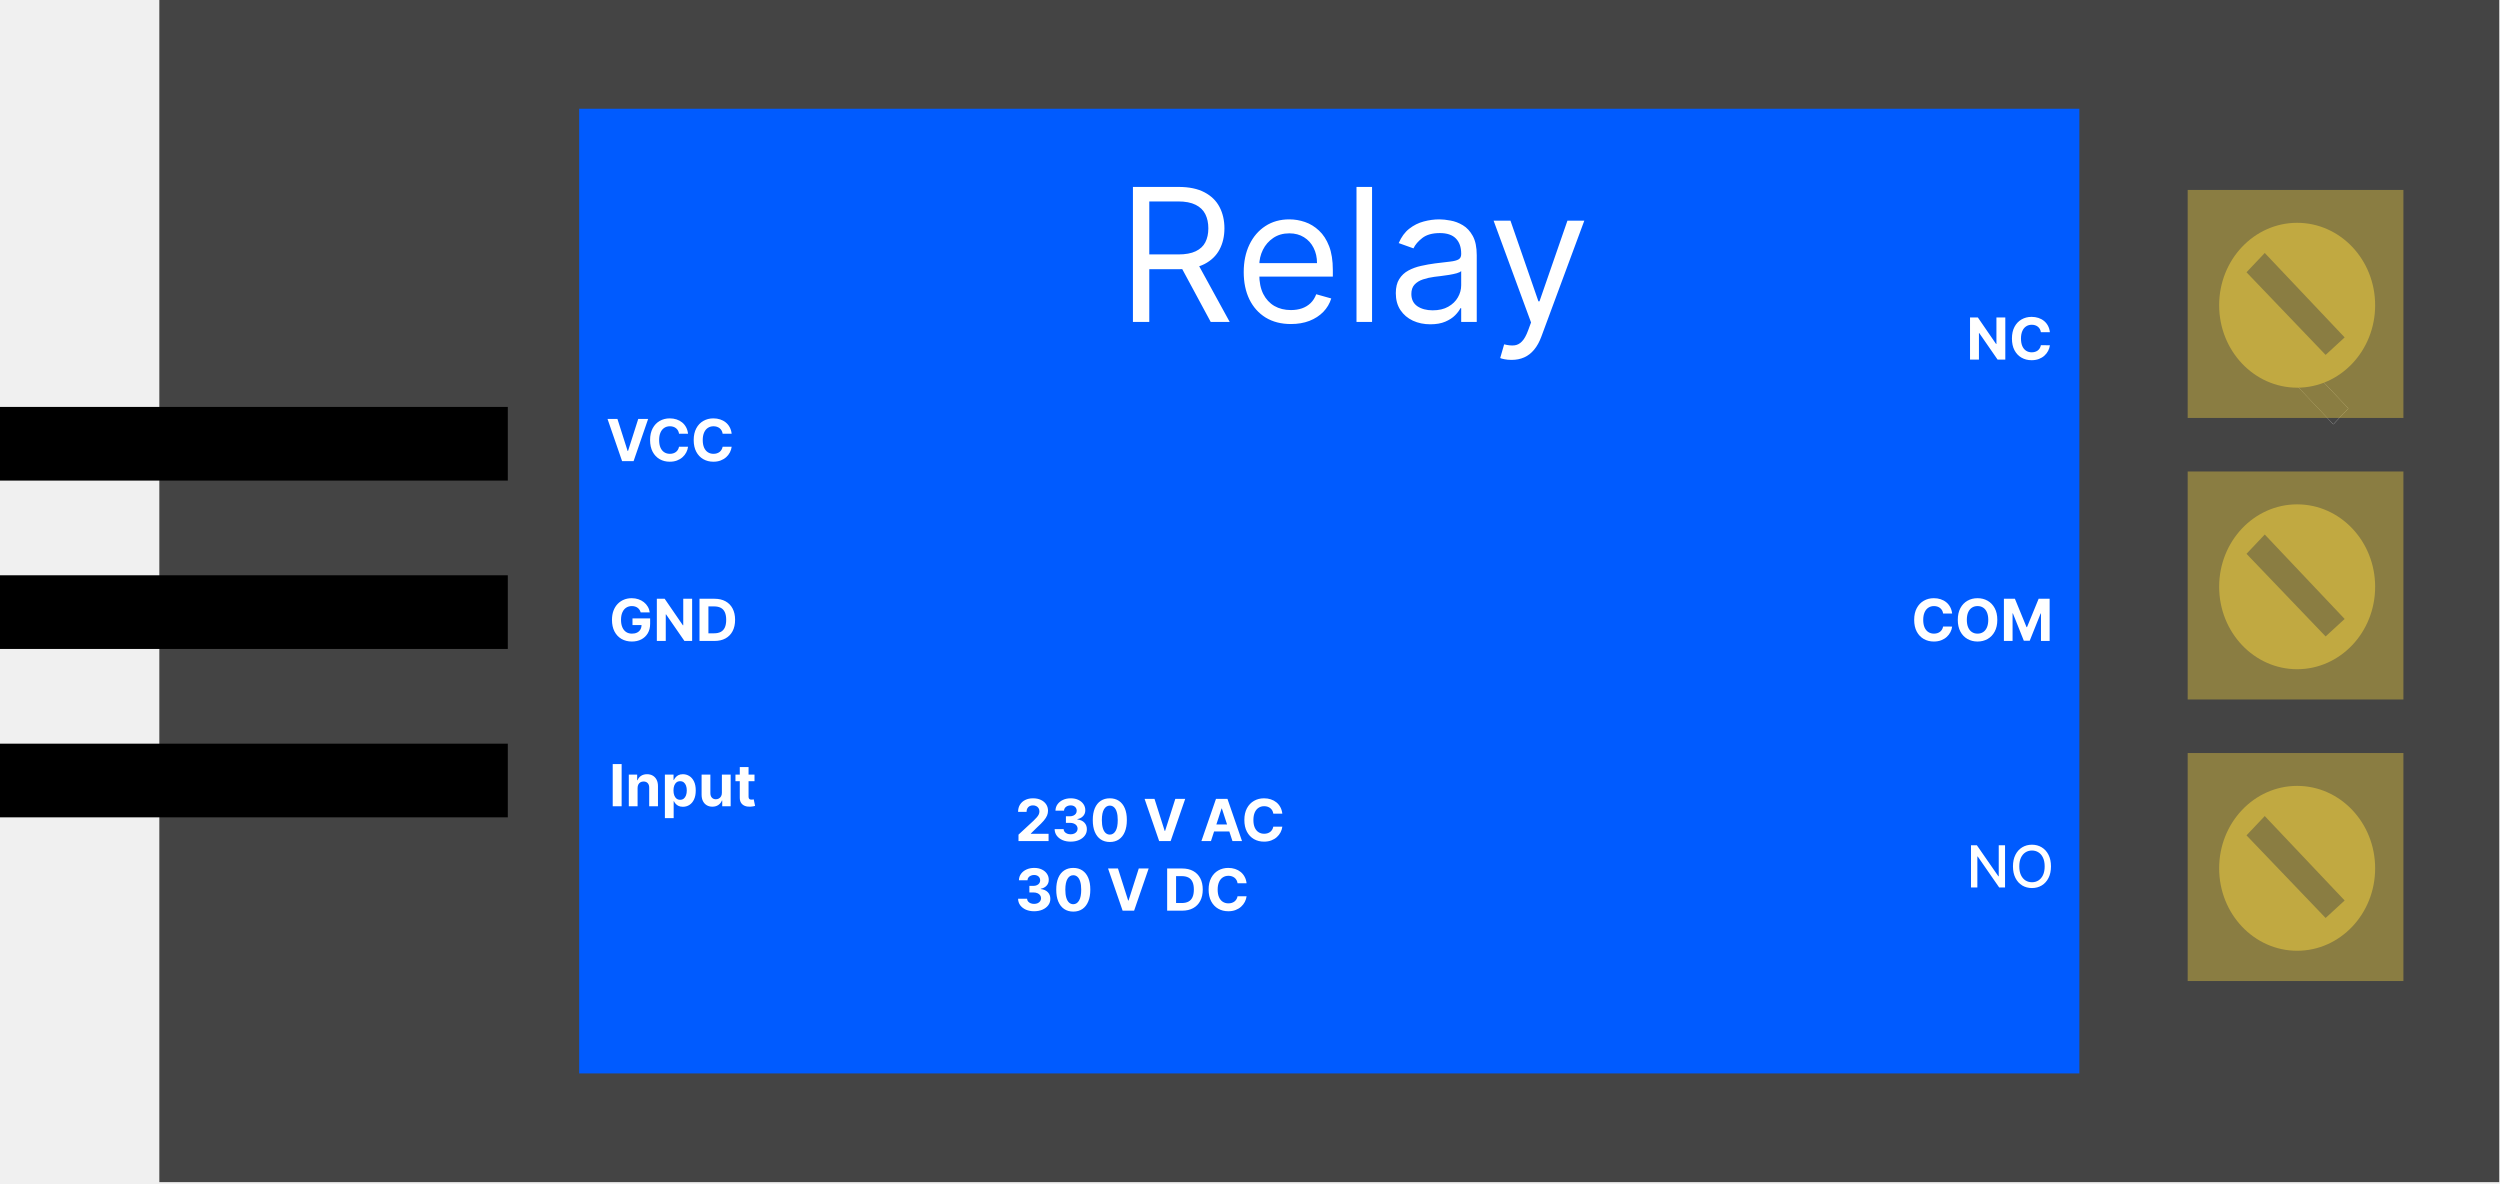
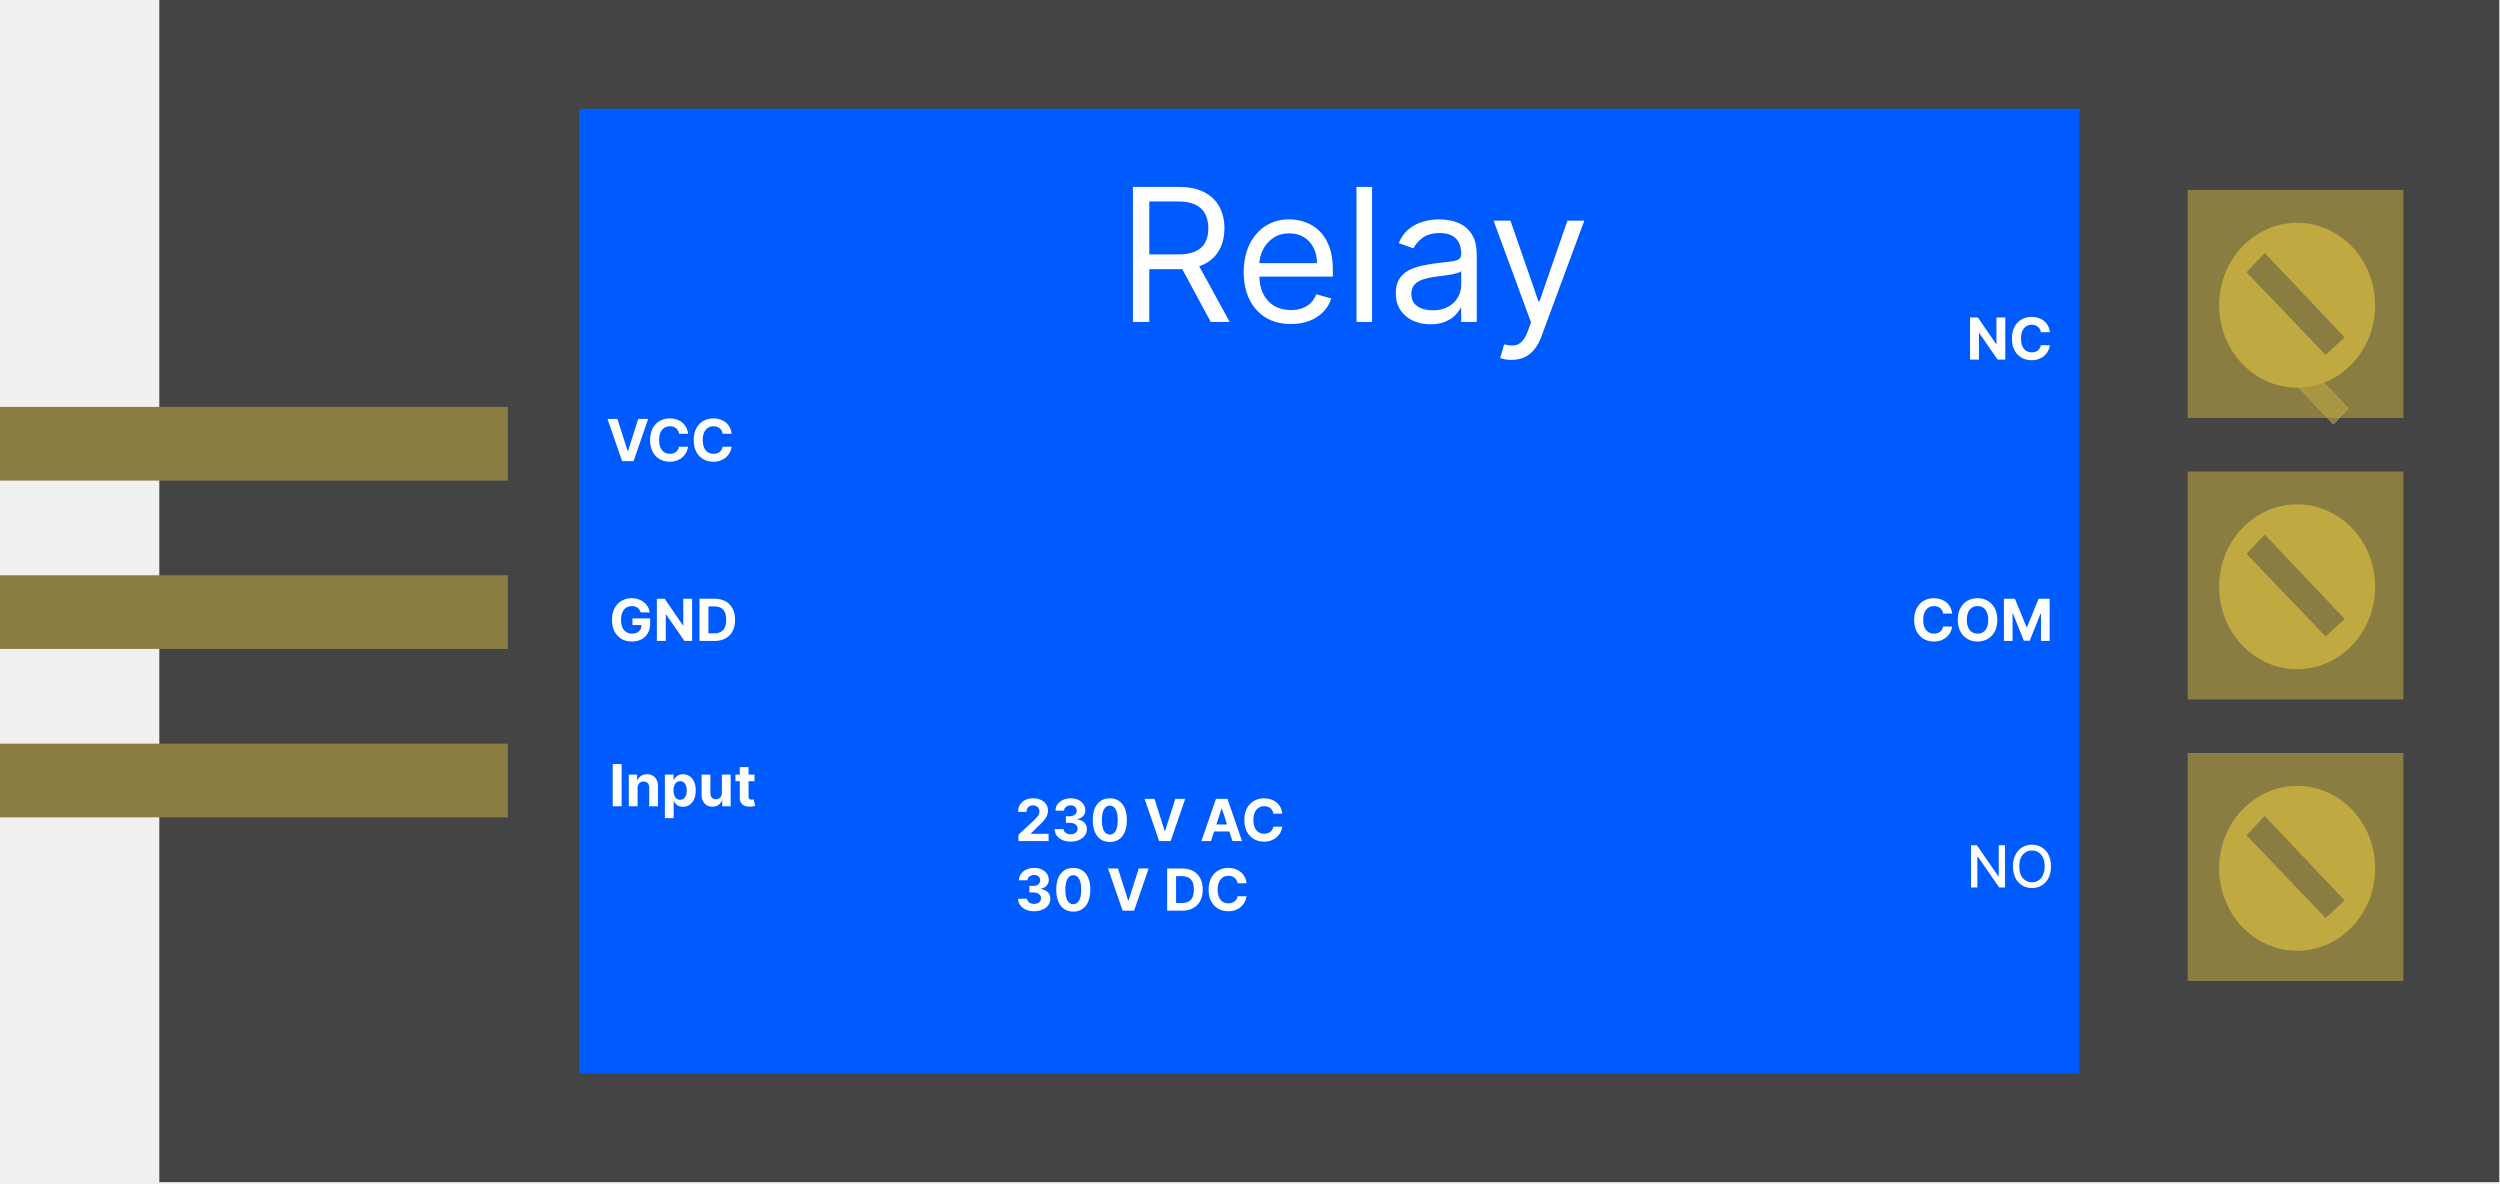
<svg xmlns="http://www.w3.org/2000/svg" width="862" height="408" viewBox="0 0 862 408" fill="none">
  <g clip-path="url(#clip0_440_3)">
    <path d="M54.935 0V407.606H861.74V0H54.935ZM804.536 146.3L776.991 117.188L782.182 111.712L809.726 140.823L804.536 146.3Z" fill="#444444" />
-     <path d="M782.168 111.707L776.984 117.186L804.528 146.297L809.712 140.818L782.168 111.707Z" fill="#444444" />
-     <path id="relayPin1" class="hoverable" d="M175.091 140.307H0V165.707H175.091V140.307Z" fill="black" />
-     <path id="relayPin2" class="hoverable" d="M175.091 198.358H0V223.758H175.091V198.358Z" fill="black" />
-     <path id="relayPin3" class="hoverable" d="M175.091 256.418H0V281.819H175.091V256.418Z" fill="black" />
+     <path d="M782.168 111.707L776.984 117.186L804.528 146.297L809.712 140.818L782.168 111.707Z" fill="#8A7D42" />
+     <path id="relayPin1" class="hoverable" d="M175.091 140.307H0V165.707H175.091V140.307Z" fill="#8A7D42" />
+     <path id="relayPin2" class="hoverable" d="M175.091 198.358H0V223.758H175.091V198.358Z" fill="#8A7D42" />
+     <path id="relayPin3" class="hoverable" d="M175.091 256.418H0V281.819H175.091V256.418Z" fill="#8A7D42" />
    <path d="M716.969 37.494H199.697V370.113H716.969V37.494Z" fill="#005BFF" />
    <path d="M212.892 144.455L216.408 155.506H216.543L220.065 144.455H223.474L218.46 159H214.497L209.476 144.455H212.892ZM237.239 149.547H234.128C234.071 149.144 233.955 148.787 233.78 148.474C233.605 148.157 233.38 147.887 233.105 147.665C232.83 147.442 232.513 147.272 232.153 147.153C231.798 147.035 231.412 146.976 230.996 146.976C230.243 146.976 229.587 147.163 229.028 147.537C228.47 147.906 228.036 148.446 227.729 149.156C227.421 149.862 227.267 150.719 227.267 151.727C227.267 152.764 227.421 153.635 227.729 154.341C228.041 155.046 228.477 155.579 229.036 155.939C229.594 156.299 230.241 156.479 230.974 156.479C231.386 156.479 231.768 156.424 232.118 156.315C232.473 156.206 232.788 156.048 233.062 155.839C233.337 155.626 233.564 155.368 233.744 155.065C233.929 154.762 234.057 154.417 234.128 154.028L237.239 154.043C237.158 154.71 236.957 155.354 236.635 155.974C236.318 156.59 235.889 157.142 235.349 157.629C234.814 158.112 234.175 158.496 233.432 158.78C232.693 159.059 231.857 159.199 230.925 159.199C229.627 159.199 228.467 158.905 227.445 158.318C226.427 157.731 225.622 156.881 225.03 155.768C224.443 154.656 224.149 153.309 224.149 151.727C224.149 150.141 224.447 148.792 225.044 147.679C225.641 146.566 226.45 145.719 227.473 145.136C228.496 144.549 229.646 144.256 230.925 144.256C231.768 144.256 232.549 144.374 233.268 144.611C233.993 144.848 234.634 145.193 235.193 145.648C235.752 146.098 236.206 146.649 236.557 147.303C236.912 147.956 237.139 148.704 237.239 149.547ZM252.278 149.547H249.167C249.11 149.144 248.994 148.787 248.819 148.474C248.644 148.157 248.419 147.887 248.144 147.665C247.87 147.442 247.552 147.272 247.192 147.153C246.837 147.035 246.451 146.976 246.035 146.976C245.282 146.976 244.626 147.163 244.067 147.537C243.509 147.906 243.076 148.446 242.768 149.156C242.46 149.862 242.306 150.719 242.306 151.727C242.306 152.764 242.46 153.635 242.768 154.341C243.08 155.046 243.516 155.579 244.075 155.939C244.633 156.299 245.28 156.479 246.013 156.479C246.425 156.479 246.807 156.424 247.157 156.315C247.512 156.206 247.827 156.048 248.102 155.839C248.376 155.626 248.603 155.368 248.783 155.065C248.968 154.762 249.096 154.417 249.167 154.028L252.278 154.043C252.197 154.71 251.996 155.354 251.674 155.974C251.357 156.59 250.928 157.142 250.388 157.629C249.853 158.112 249.214 158.496 248.471 158.78C247.732 159.059 246.897 159.199 245.964 159.199C244.666 159.199 243.506 158.905 242.484 158.318C241.466 157.731 240.661 156.881 240.069 155.768C239.482 154.656 239.188 153.309 239.188 151.727C239.188 150.141 239.487 148.792 240.083 147.679C240.68 146.566 241.489 145.719 242.512 145.136C243.535 144.549 244.685 144.256 245.964 144.256C246.807 144.256 247.588 144.374 248.308 144.611C249.032 144.848 249.674 145.193 250.232 145.648C250.791 146.098 251.246 146.649 251.596 147.303C251.951 147.956 252.178 148.704 252.278 149.547Z" fill="white" />
    <path d="M214.339 263.455V278H211.264V263.455H214.339ZM219.838 271.693V278H216.813V267.091H219.696V269.016H219.824C220.066 268.381 220.471 267.879 221.039 267.51C221.607 267.136 222.296 266.949 223.105 266.949C223.863 266.949 224.524 267.115 225.087 267.446C225.65 267.777 226.088 268.251 226.401 268.866C226.713 269.477 226.87 270.206 226.87 271.054V278H223.844V271.594C223.849 270.926 223.678 270.405 223.333 270.031C222.987 269.652 222.511 269.463 221.905 269.463C221.498 269.463 221.138 269.551 220.826 269.726C220.518 269.901 220.276 270.157 220.101 270.493C219.931 270.824 219.843 271.224 219.838 271.693ZM229.254 282.091V267.091H232.237V268.923H232.372C232.505 268.63 232.696 268.331 232.947 268.028C233.203 267.721 233.535 267.465 233.942 267.261C234.354 267.053 234.865 266.949 235.476 266.949C236.271 266.949 237.005 267.157 237.678 267.574C238.35 267.986 238.887 268.608 239.29 269.442C239.692 270.27 239.893 271.31 239.893 272.56C239.893 273.777 239.697 274.804 239.304 275.642C238.916 276.475 238.385 277.107 237.713 277.538C237.045 277.964 236.297 278.178 235.469 278.178C234.882 278.178 234.382 278.08 233.97 277.886C233.563 277.692 233.229 277.448 232.969 277.155C232.708 276.857 232.509 276.556 232.372 276.253H232.28V282.091H229.254ZM232.216 272.545C232.216 273.194 232.306 273.76 232.486 274.243C232.666 274.726 232.926 275.102 233.267 275.372C233.608 275.637 234.022 275.77 234.51 275.77C235.002 275.77 235.419 275.635 235.76 275.365C236.101 275.09 236.359 274.712 236.534 274.229C236.714 273.741 236.804 273.18 236.804 272.545C236.804 271.916 236.716 271.362 236.541 270.884C236.366 270.405 236.108 270.031 235.767 269.761C235.426 269.491 235.007 269.357 234.51 269.357C234.018 269.357 233.601 269.487 233.26 269.747C232.924 270.008 232.666 270.377 232.486 270.855C232.306 271.333 232.216 271.897 232.216 272.545ZM248.906 273.355V267.091H251.932V278H249.027V276.018H248.913C248.667 276.658 248.258 277.171 247.685 277.56C247.116 277.948 246.423 278.142 245.604 278.142C244.875 278.142 244.233 277.976 243.679 277.645C243.125 277.313 242.692 276.842 242.379 276.232C242.071 275.621 241.915 274.889 241.911 274.037V267.091H244.936V273.497C244.941 274.141 245.114 274.65 245.455 275.024C245.795 275.398 246.252 275.585 246.825 275.585C247.19 275.585 247.531 275.502 247.848 275.337C248.165 275.166 248.421 274.915 248.615 274.584C248.814 274.252 248.911 273.843 248.906 273.355ZM260.154 267.091V269.364H253.585V267.091H260.154ZM255.076 264.477H258.102V274.648C258.102 274.927 258.145 275.145 258.23 275.301C258.315 275.453 258.433 275.559 258.585 275.621C258.741 275.682 258.921 275.713 259.125 275.713C259.267 275.713 259.409 275.701 259.551 275.678C259.693 275.649 259.802 275.628 259.877 275.614L260.353 277.865C260.202 277.912 259.989 277.967 259.714 278.028C259.44 278.095 259.106 278.135 258.713 278.149C257.984 278.178 257.344 278.08 256.795 277.858C256.251 277.635 255.827 277.29 255.524 276.821C255.221 276.352 255.072 275.76 255.076 275.045V264.477Z" fill="white" />
    <path d="M220.909 211.156C220.81 210.811 220.67 210.505 220.49 210.24C220.31 209.97 220.09 209.743 219.83 209.558C219.574 209.369 219.28 209.224 218.949 209.125C218.622 209.026 218.26 208.976 217.862 208.976C217.119 208.976 216.465 209.161 215.902 209.53C215.343 209.899 214.908 210.437 214.595 211.142C214.283 211.843 214.126 212.7 214.126 213.713C214.126 214.726 214.28 215.588 214.588 216.298C214.896 217.009 215.331 217.551 215.895 217.925C216.458 218.294 217.124 218.479 217.891 218.479C218.587 218.479 219.181 218.356 219.673 218.109C220.17 217.858 220.549 217.506 220.81 217.051C221.075 216.597 221.207 216.059 221.207 215.439L221.832 215.531H218.082V213.216H224.169V215.048C224.169 216.327 223.899 217.425 223.359 218.344C222.82 219.258 222.076 219.963 221.129 220.46C220.182 220.953 219.098 221.199 217.876 221.199C216.513 221.199 215.315 220.898 214.283 220.297C213.25 219.691 212.446 218.831 211.868 217.719C211.295 216.601 211.009 215.276 211.009 213.741C211.009 212.562 211.179 211.511 211.52 210.588C211.866 209.66 212.348 208.874 212.969 208.23C213.589 207.586 214.311 207.096 215.135 206.76C215.959 206.424 216.851 206.256 217.812 206.256C218.636 206.256 219.403 206.376 220.114 206.618C220.824 206.855 221.454 207.191 222.003 207.626C222.557 208.062 223.009 208.58 223.359 209.182C223.71 209.778 223.935 210.437 224.034 211.156H220.909ZM238.645 206.455V221H235.989L229.661 211.845H229.554V221H226.479V206.455H229.178L235.456 215.602H235.584V206.455H238.645ZM246.342 221H241.186V206.455H246.385C247.848 206.455 249.107 206.746 250.163 207.328C251.219 207.906 252.031 208.737 252.599 209.821C253.172 210.905 253.459 212.203 253.459 213.713C253.459 215.228 253.172 216.53 252.599 217.619C252.031 218.708 251.214 219.544 250.149 220.126C249.089 220.709 247.82 221 246.342 221ZM244.261 218.365H246.214C247.124 218.365 247.888 218.204 248.509 217.882C249.134 217.555 249.602 217.051 249.915 216.369C250.232 215.683 250.391 214.797 250.391 213.713C250.391 212.638 250.232 211.76 249.915 211.078C249.602 210.396 249.136 209.894 248.516 209.572C247.895 209.25 247.131 209.089 246.222 209.089H244.261V218.365Z" fill="white" />
    <path d="M780.481 87.234L775.297 92.713L802.841 121.824L808.025 116.345L780.481 87.234Z" fill="#444444" />
    <path d="M792.057 76.825C777.206 76.825 765.163 89.552 765.163 105.249C765.163 120.945 777.206 133.672 792.057 133.672C806.908 133.672 818.95 120.945 818.95 105.249C818.95 89.543 806.917 76.825 792.057 76.825ZM801.872 122.366L774.593 93.879L780.888 87.226L808.433 116.337L801.872 122.366Z" fill="#C1A941" />
    <path opacity="0.56" id="relayConnector1" class="hoverable" d="M828.697 65.492H754.312V144.109H828.697V65.492Z" fill="#C1A941" />
    <path d="M780.48 184.308L775.296 189.787L802.84 218.898L808.024 213.419L780.48 184.308Z" fill="#444444" />
    <path d="M792.057 173.9C777.206 173.9 765.163 186.627 765.163 202.323C765.163 218.019 777.206 230.747 792.057 230.747C806.908 230.747 818.95 218.019 818.95 202.323C818.95 186.627 806.917 173.9 792.057 173.9ZM801.872 219.441L774.593 190.954L780.888 184.3L808.433 213.412L801.872 219.441Z" fill="#C1A941" />
    <path opacity="0.56" id="relayConnector2" class="hoverable" d="M828.697 162.566H754.312V241.184H828.697V162.566Z" fill="#C1A941" />
    <path d="M780.485 281.389L775.301 286.868L802.844 315.978L808.029 310.499L780.485 281.389Z" fill="#444444" />
    <path d="M792.057 270.974C777.206 270.974 765.163 283.701 765.163 299.398C765.163 315.094 777.206 327.821 792.057 327.821C806.908 327.821 818.95 315.094 818.95 299.398C818.95 283.701 806.917 270.974 792.057 270.974ZM801.872 316.515L774.593 288.028L780.888 281.375L808.433 310.486L801.872 316.515Z" fill="#C1A941" />
    <path opacity="0.56" id="relayConnector3" class="hoverable" d="M828.697 259.641H754.312V338.258H828.697V259.641Z" fill="#C1A941" />
    <path d="M390.636 111V64.454H406.364C410 64.454 412.985 65.076 415.318 66.318C417.652 67.546 419.379 69.235 420.5 71.386C421.621 73.538 422.182 75.985 422.182 78.727C422.182 81.47 421.621 83.901 420.5 86.023C419.379 88.144 417.659 89.811 415.341 91.023C413.023 92.22 410.061 92.818 406.455 92.818H393.727V87.727H406.273C408.758 87.727 410.758 87.364 412.273 86.636C413.803 85.909 414.909 84.879 415.591 83.546C416.288 82.197 416.636 80.591 416.636 78.727C416.636 76.864 416.288 75.235 415.591 73.841C414.894 72.447 413.78 71.371 412.25 70.614C410.72 69.841 408.697 69.454 406.182 69.454H396.273V111H390.636ZM412.545 90.091L424 111H417.455L406.182 90.091H412.545ZM445.108 111.727C441.744 111.727 438.843 110.985 436.403 109.5C433.979 108 432.108 105.909 430.79 103.227C429.487 100.53 428.835 97.394 428.835 93.818C428.835 90.242 429.487 87.091 430.79 84.364C432.108 81.621 433.941 79.485 436.29 77.954C438.653 76.409 441.411 75.636 444.562 75.636C446.381 75.636 448.176 75.939 449.949 76.546C451.722 77.151 453.335 78.136 454.79 79.5C456.244 80.849 457.403 82.636 458.267 84.864C459.131 87.091 459.562 89.833 459.562 93.091V95.364H432.653V90.727H454.108C454.108 88.758 453.714 87 452.926 85.454C452.153 83.909 451.047 82.689 449.608 81.796C448.184 80.901 446.502 80.454 444.562 80.454C442.426 80.454 440.578 80.985 439.017 82.046C437.472 83.091 436.282 84.454 435.449 86.136C434.616 87.818 434.199 89.621 434.199 91.546V94.636C434.199 97.273 434.653 99.508 435.562 101.341C436.487 103.159 437.767 104.545 439.403 105.5C441.04 106.439 442.941 106.909 445.108 106.909C446.517 106.909 447.79 106.712 448.926 106.318C450.078 105.909 451.07 105.303 451.903 104.5C452.737 103.682 453.381 102.667 453.835 101.455L459.017 102.909C458.472 104.667 457.555 106.212 456.267 107.545C454.979 108.864 453.388 109.894 451.494 110.636C449.6 111.364 447.472 111.727 445.108 111.727ZM473.085 64.454V111H467.722V64.454H473.085ZM493.182 111.818C490.97 111.818 488.962 111.402 487.159 110.568C485.356 109.72 483.924 108.5 482.864 106.909C481.803 105.303 481.273 103.364 481.273 101.091C481.273 99.091 481.667 97.47 482.455 96.227C483.242 94.97 484.295 93.985 485.614 93.273C486.932 92.561 488.386 92.03 489.977 91.682C491.583 91.318 493.197 91.03 494.818 90.818C496.939 90.546 498.659 90.341 499.977 90.204C501.311 90.053 502.28 89.803 502.886 89.454C503.508 89.106 503.818 88.5 503.818 87.636V87.454C503.818 85.212 503.205 83.47 501.977 82.227C500.765 80.985 498.924 80.364 496.455 80.364C493.894 80.364 491.886 80.924 490.432 82.046C488.977 83.167 487.955 84.364 487.364 85.636L482.273 83.818C483.182 81.697 484.394 80.046 485.909 78.864C487.439 77.667 489.106 76.833 490.909 76.364C492.727 75.879 494.515 75.636 496.273 75.636C497.394 75.636 498.682 75.773 500.136 76.046C501.606 76.303 503.023 76.841 504.386 77.659C505.765 78.477 506.909 79.712 507.818 81.364C508.727 83.015 509.182 85.227 509.182 88V111H503.818V106.273H503.545C503.182 107.03 502.576 107.841 501.727 108.705C500.879 109.568 499.75 110.303 498.341 110.909C496.932 111.515 495.212 111.818 493.182 111.818ZM494 107C496.121 107 497.909 106.583 499.364 105.75C500.833 104.917 501.939 103.841 502.682 102.523C503.439 101.205 503.818 99.818 503.818 98.364V93.454C503.591 93.727 503.091 93.977 502.318 94.204C501.561 94.417 500.682 94.606 499.682 94.773C498.697 94.924 497.735 95.061 496.795 95.182C495.871 95.288 495.121 95.379 494.545 95.454C493.152 95.636 491.848 95.932 490.636 96.341C489.439 96.735 488.47 97.333 487.727 98.136C487 98.924 486.636 100 486.636 101.364C486.636 103.227 487.326 104.636 488.705 105.591C490.098 106.53 491.864 107 494 107ZM521.176 124.091C520.267 124.091 519.456 124.015 518.744 123.864C518.032 123.727 517.54 123.591 517.267 123.455L518.631 118.727C519.934 119.061 521.085 119.182 522.085 119.091C523.085 119 523.972 118.553 524.744 117.75C525.532 116.962 526.252 115.682 526.903 113.909L527.903 111.182L514.994 76.091H520.812L530.449 103.909H530.812L540.449 76.091H546.267L531.449 116.091C530.782 117.894 529.956 119.386 528.972 120.568C527.987 121.765 526.843 122.652 525.54 123.227C524.252 123.803 522.797 124.091 521.176 124.091Z" fill="white" />
    <path d="M691.43 109.455V124H688.774L682.446 114.845H682.339V124H679.264V109.455H681.963L688.241 118.602H688.369V109.455H691.43ZM706.805 114.547H703.694C703.637 114.144 703.521 113.787 703.346 113.474C703.171 113.157 702.946 112.887 702.672 112.665C702.397 112.442 702.08 112.272 701.72 112.153C701.365 112.035 700.979 111.976 700.562 111.976C699.809 111.976 699.154 112.163 698.595 112.537C698.036 112.906 697.603 113.446 697.295 114.156C696.987 114.862 696.833 115.719 696.833 116.727C696.833 117.764 696.987 118.635 697.295 119.341C697.608 120.046 698.043 120.579 698.602 120.939C699.161 121.299 699.807 121.479 700.541 121.479C700.953 121.479 701.334 121.424 701.684 121.315C702.039 121.206 702.354 121.048 702.629 120.839C702.904 120.626 703.131 120.368 703.311 120.065C703.495 119.762 703.623 119.417 703.694 119.028L706.805 119.043C706.725 119.71 706.523 120.354 706.201 120.974C705.884 121.59 705.456 122.142 704.916 122.629C704.381 123.112 703.742 123.496 702.998 123.78C702.26 124.059 701.424 124.199 700.491 124.199C699.194 124.199 698.034 123.905 697.011 123.318C695.993 122.731 695.188 121.881 694.596 120.768C694.009 119.656 693.716 118.309 693.716 116.727C693.716 115.141 694.014 113.792 694.61 112.679C695.207 111.566 696.017 110.719 697.039 110.136C698.062 109.549 699.213 109.256 700.491 109.256C701.334 109.256 702.115 109.374 702.835 109.611C703.559 109.848 704.201 110.193 704.76 110.648C705.318 111.098 705.773 111.649 706.123 112.303C706.478 112.956 706.706 113.704 706.805 114.547Z" fill="white" />
    <path d="M673.098 211.547H669.987C669.93 211.144 669.814 210.787 669.639 210.474C669.464 210.157 669.239 209.887 668.964 209.665C668.69 209.442 668.373 209.272 668.013 209.153C667.658 209.035 667.272 208.976 666.855 208.976C666.102 208.976 665.446 209.163 664.888 209.537C664.329 209.906 663.896 210.446 663.588 211.156C663.28 211.862 663.126 212.719 663.126 213.727C663.126 214.764 663.28 215.635 663.588 216.341C663.901 217.046 664.336 217.579 664.895 217.939C665.454 218.299 666.1 218.479 666.834 218.479C667.246 218.479 667.627 218.424 667.977 218.315C668.332 218.206 668.647 218.048 668.922 217.839C669.196 217.626 669.424 217.368 669.604 217.065C669.788 216.762 669.916 216.417 669.987 216.028L673.098 216.043C673.018 216.71 672.816 217.354 672.494 217.974C672.177 218.59 671.749 219.142 671.209 219.629C670.674 220.112 670.035 220.496 669.291 220.78C668.553 221.059 667.717 221.199 666.784 221.199C665.487 221.199 664.327 220.905 663.304 220.318C662.286 219.731 661.481 218.881 660.889 217.768C660.302 216.656 660.009 215.309 660.009 213.727C660.009 212.141 660.307 210.792 660.903 209.679C661.5 208.566 662.31 207.719 663.332 207.136C664.355 206.549 665.506 206.256 666.784 206.256C667.627 206.256 668.408 206.374 669.128 206.611C669.852 206.848 670.494 207.193 671.053 207.648C671.611 208.098 672.066 208.649 672.416 209.303C672.771 209.956 672.999 210.704 673.098 211.547ZM688.67 213.727C688.67 215.313 688.369 216.663 687.768 217.776C687.171 218.888 686.357 219.738 685.325 220.325C684.297 220.908 683.142 221.199 681.859 221.199C680.566 221.199 679.406 220.905 678.379 220.318C677.351 219.731 676.539 218.881 675.942 217.768C675.346 216.656 675.048 215.309 675.048 213.727C675.048 212.141 675.346 210.792 675.942 209.679C676.539 208.566 677.351 207.719 678.379 207.136C679.406 206.549 680.566 206.256 681.859 206.256C683.142 206.256 684.297 206.549 685.325 207.136C686.357 207.719 687.171 208.566 687.768 209.679C688.369 210.792 688.67 212.141 688.67 213.727ZM685.552 213.727C685.552 212.7 685.398 211.833 685.09 211.128C684.787 210.422 684.359 209.887 683.805 209.523C683.251 209.158 682.602 208.976 681.859 208.976C681.115 208.976 680.467 209.158 679.913 209.523C679.359 209.887 678.928 210.422 678.62 211.128C678.317 211.833 678.165 212.7 678.165 213.727C678.165 214.755 678.317 215.621 678.62 216.327C678.928 217.032 679.359 217.567 679.913 217.932C680.467 218.296 681.115 218.479 681.859 218.479C682.602 218.479 683.251 218.296 683.805 217.932C684.359 217.567 684.787 217.032 685.09 216.327C685.398 215.621 685.552 214.755 685.552 213.727ZM690.948 206.455H694.74L698.746 216.227H698.917L702.922 206.455H706.715V221H703.732V211.533H703.611L699.847 220.929H697.816L694.051 211.497H693.931V221H690.948V206.455Z" fill="white" />
    <path d="M691.338 291.455V306H689.321L681.928 295.332H681.793V306H679.598V291.455H681.629L689.03 302.136H689.165V291.455H691.338ZM707.174 298.727C707.174 300.28 706.89 301.616 706.322 302.733C705.754 303.846 704.975 304.703 703.985 305.304C703.001 305.901 701.881 306.199 700.626 306.199C699.367 306.199 698.242 305.901 697.252 305.304C696.268 304.703 695.491 303.843 694.923 302.726C694.355 301.608 694.071 300.276 694.071 298.727C694.071 297.174 694.355 295.841 694.923 294.729C695.491 293.611 696.268 292.754 697.252 292.158C698.242 291.556 699.367 291.256 700.626 291.256C701.881 291.256 703.001 291.556 703.985 292.158C704.975 292.754 705.754 293.611 706.322 294.729C706.89 295.841 707.174 297.174 707.174 298.727ZM705.001 298.727C705.001 297.544 704.809 296.547 704.426 295.737C704.047 294.923 703.526 294.307 702.863 293.891C702.205 293.469 701.459 293.259 700.626 293.259C699.788 293.259 699.04 293.469 698.382 293.891C697.724 294.307 697.203 294.923 696.819 295.737C696.44 296.547 696.251 297.544 696.251 298.727C696.251 299.911 696.44 300.91 696.819 301.724C697.203 302.534 697.724 303.15 698.382 303.571C699.04 303.988 699.788 304.196 700.626 304.196C701.459 304.196 702.205 303.988 702.863 303.571C703.526 303.15 704.047 302.534 704.426 301.724C704.809 300.91 705.001 299.911 705.001 298.727Z" fill="white" />
    <path d="M351.179 290V287.784L356.357 282.99C356.797 282.564 357.166 282.18 357.464 281.839C357.768 281.499 357.997 281.165 358.153 280.838C358.31 280.507 358.388 280.149 358.388 279.766C358.388 279.339 358.291 278.973 358.097 278.665C357.902 278.352 357.637 278.113 357.301 277.947C356.965 277.777 356.584 277.692 356.158 277.692C355.713 277.692 355.324 277.782 354.993 277.962C354.661 278.142 354.406 278.4 354.226 278.736C354.046 279.072 353.956 279.472 353.956 279.936H351.037C351.037 278.984 351.252 278.158 351.683 277.457C352.114 276.757 352.718 276.214 353.494 275.831C354.271 275.447 355.166 275.256 356.179 275.256C357.221 275.256 358.127 275.44 358.899 275.81C359.676 276.174 360.279 276.681 360.71 277.33C361.141 277.978 361.357 278.722 361.357 279.56C361.357 280.109 361.248 280.651 361.03 281.186C360.817 281.721 360.436 282.315 359.886 282.969C359.337 283.617 358.563 284.396 357.564 285.305L355.44 287.386V287.486H361.548V290H351.179ZM369.153 290.199C368.092 290.199 367.148 290.017 366.319 289.652C365.495 289.283 364.844 288.776 364.366 288.132C363.893 287.483 363.649 286.735 363.635 285.888H366.731C366.75 286.243 366.866 286.555 367.079 286.825C367.297 287.09 367.586 287.296 367.946 287.443C368.306 287.59 368.71 287.663 369.16 287.663C369.629 287.663 370.043 287.58 370.403 287.415C370.763 287.249 371.045 287.019 371.248 286.726C371.452 286.432 371.554 286.094 371.554 285.71C371.554 285.322 371.445 284.979 371.227 284.68C371.014 284.377 370.706 284.141 370.304 283.97C369.906 283.8 369.432 283.714 368.883 283.714H367.527V281.456H368.883C369.347 281.456 369.757 281.375 370.112 281.214C370.472 281.054 370.751 280.831 370.95 280.547C371.149 280.258 371.248 279.922 371.248 279.538C371.248 279.174 371.161 278.854 370.985 278.58C370.815 278.3 370.574 278.082 370.261 277.926C369.953 277.77 369.593 277.692 369.181 277.692C368.765 277.692 368.384 277.768 368.038 277.919C367.692 278.066 367.415 278.277 367.207 278.551C366.999 278.826 366.887 279.148 366.873 279.517H363.926C363.94 278.679 364.179 277.94 364.643 277.301C365.107 276.662 365.732 276.162 366.518 275.803C367.309 275.438 368.201 275.256 369.196 275.256C370.199 275.256 371.078 275.438 371.831 275.803C372.583 276.167 373.168 276.66 373.585 277.28C374.006 277.895 374.215 278.587 374.21 279.354C374.215 280.168 373.961 280.848 373.45 281.392C372.943 281.937 372.283 282.282 371.468 282.429V282.543C372.538 282.68 373.353 283.052 373.912 283.658C374.475 284.259 374.754 285.012 374.75 285.916C374.754 286.745 374.515 287.481 374.032 288.125C373.554 288.769 372.894 289.276 372.051 289.645C371.208 290.014 370.242 290.199 369.153 290.199ZM382.663 290.32C381.442 290.315 380.391 290.014 379.51 289.418C378.634 288.821 377.959 287.957 377.486 286.825C377.017 285.694 376.785 284.332 376.79 282.741C376.79 281.155 377.024 279.804 377.493 278.686C377.966 277.569 378.641 276.719 379.517 276.136C380.398 275.549 381.446 275.256 382.663 275.256C383.88 275.256 384.927 275.549 385.803 276.136C386.683 276.723 387.36 277.576 387.834 278.693C388.307 279.806 388.542 281.155 388.537 282.741C388.537 284.337 388.3 285.701 387.827 286.832C387.358 287.964 386.686 288.828 385.81 289.425C384.934 290.021 383.885 290.32 382.663 290.32ZM382.663 287.77C383.497 287.77 384.162 287.351 384.659 286.513C385.156 285.675 385.402 284.418 385.398 282.741C385.398 281.638 385.284 280.72 385.057 279.986C384.834 279.252 384.517 278.7 384.105 278.331C383.698 277.962 383.217 277.777 382.663 277.777C381.835 277.777 381.172 278.191 380.675 279.02C380.178 279.848 379.927 281.089 379.922 282.741C379.922 283.859 380.033 284.792 380.256 285.54C380.483 286.283 380.803 286.842 381.214 287.216C381.626 287.585 382.109 287.77 382.663 287.77ZM398.072 275.455L401.587 286.506H401.722L405.245 275.455H408.654L403.64 290H399.677L394.656 275.455H398.072ZM417.541 290H414.245L419.267 275.455H423.23L428.244 290H424.949L421.305 278.778H421.191L417.541 290ZM417.335 284.283H425.119V286.683H417.335V284.283ZM442.145 280.547H439.034C438.977 280.144 438.861 279.787 438.686 279.474C438.511 279.157 438.286 278.887 438.011 278.665C437.737 278.442 437.42 278.272 437.06 278.153C436.705 278.035 436.319 277.976 435.902 277.976C435.149 277.976 434.493 278.163 433.935 278.537C433.376 278.906 432.943 279.446 432.635 280.156C432.327 280.862 432.173 281.719 432.173 282.727C432.173 283.764 432.327 284.635 432.635 285.341C432.947 286.046 433.383 286.579 433.942 286.939C434.5 287.299 435.147 287.479 435.881 287.479C436.293 287.479 436.674 287.424 437.024 287.315C437.379 287.206 437.694 287.048 437.969 286.839C438.243 286.626 438.471 286.368 438.651 286.065C438.835 285.762 438.963 285.417 439.034 285.028L442.145 285.043C442.064 285.71 441.863 286.354 441.541 286.974C441.224 287.59 440.795 288.142 440.256 288.629C439.721 289.112 439.081 289.496 438.338 289.78C437.599 290.059 436.764 290.199 435.831 290.199C434.534 290.199 433.374 289.905 432.351 289.318C431.333 288.731 430.528 287.881 429.936 286.768C429.349 285.656 429.055 284.309 429.055 282.727C429.055 281.141 429.354 279.792 429.95 278.679C430.547 277.566 431.357 276.719 432.379 276.136C433.402 275.549 434.553 275.256 435.831 275.256C436.674 275.256 437.455 275.374 438.175 275.611C438.899 275.848 439.541 276.193 440.099 276.648C440.658 277.098 441.113 277.649 441.463 278.303C441.818 278.956 442.045 279.704 442.145 280.547ZM356.555 314.199C355.495 314.199 354.55 314.017 353.722 313.652C352.898 313.283 352.247 312.776 351.768 312.132C351.295 311.483 351.051 310.735 351.037 309.888H354.134C354.152 310.243 354.268 310.555 354.482 310.825C354.699 311.09 354.988 311.296 355.348 311.443C355.708 311.59 356.113 311.663 356.562 311.663C357.031 311.663 357.446 311.58 357.805 311.415C358.165 311.249 358.447 311.019 358.651 310.726C358.854 310.432 358.956 310.094 358.956 309.71C358.956 309.322 358.847 308.979 358.629 308.68C358.416 308.377 358.108 308.141 357.706 307.97C357.308 307.8 356.835 307.714 356.286 307.714H354.929V305.456H356.286C356.75 305.456 357.159 305.375 357.514 305.214C357.874 305.054 358.153 304.831 358.352 304.547C358.551 304.258 358.651 303.922 358.651 303.538C358.651 303.174 358.563 302.854 358.388 302.58C358.217 302.3 357.976 302.082 357.663 301.926C357.356 301.77 356.996 301.692 356.584 301.692C356.167 301.692 355.786 301.768 355.44 301.919C355.095 302.066 354.818 302.277 354.609 302.551C354.401 302.826 354.29 303.148 354.276 303.517H351.328C351.342 302.679 351.581 301.94 352.045 301.301C352.509 300.662 353.134 300.162 353.92 299.803C354.711 299.438 355.604 299.256 356.598 299.256C357.602 299.256 358.48 299.438 359.233 299.803C359.986 300.167 360.571 300.66 360.987 301.28C361.409 301.895 361.617 302.587 361.612 303.354C361.617 304.168 361.364 304.848 360.852 305.392C360.346 305.937 359.685 306.282 358.871 306.429V306.543C359.941 306.68 360.755 307.052 361.314 307.658C361.877 308.259 362.157 309.012 362.152 309.916C362.157 310.745 361.918 311.481 361.435 312.125C360.956 312.769 360.296 313.276 359.453 313.645C358.61 314.014 357.644 314.199 356.555 314.199ZM370.066 314.32C368.844 314.315 367.793 314.014 366.912 313.418C366.036 312.821 365.362 311.957 364.888 310.825C364.419 309.694 364.187 308.332 364.192 306.741C364.192 305.155 364.426 303.804 364.895 302.686C365.369 301.569 366.043 300.719 366.919 300.136C367.8 299.549 368.849 299.256 370.066 299.256C371.283 299.256 372.329 299.549 373.205 300.136C374.086 300.723 374.763 301.576 375.236 302.693C375.71 303.806 375.944 305.155 375.939 306.741C375.939 308.337 375.703 309.701 375.229 310.832C374.76 311.964 374.088 312.828 373.212 313.425C372.336 314.021 371.287 314.32 370.066 314.32ZM370.066 311.77C370.899 311.77 371.564 311.351 372.061 310.513C372.559 309.675 372.805 308.418 372.8 306.741C372.8 305.638 372.686 304.72 372.459 303.986C372.237 303.252 371.919 302.7 371.507 302.331C371.1 301.962 370.62 301.777 370.066 301.777C369.237 301.777 368.574 302.191 368.077 303.02C367.58 303.848 367.329 305.089 367.324 306.741C367.324 307.859 367.435 308.792 367.658 309.54C367.885 310.283 368.205 310.842 368.617 311.216C369.029 311.585 369.512 311.77 370.066 311.77ZM385.474 299.455L388.99 310.506H389.125L392.647 299.455H396.056L391.042 314H387.079L382.058 299.455H385.474ZM407.592 314H402.436V299.455H407.635C409.098 299.455 410.357 299.746 411.413 300.328C412.469 300.906 413.281 301.737 413.849 302.821C414.422 303.905 414.709 305.203 414.709 306.713C414.709 308.228 414.422 309.53 413.849 310.619C413.281 311.708 412.464 312.544 411.399 313.126C410.339 313.709 409.07 314 407.592 314ZM405.511 311.365H407.464C408.374 311.365 409.138 311.204 409.759 310.882C410.384 310.555 410.852 310.051 411.165 309.369C411.482 308.683 411.641 307.797 411.641 306.713C411.641 305.638 411.482 304.76 411.165 304.078C410.852 303.396 410.386 302.894 409.766 302.572C409.145 302.25 408.381 302.089 407.472 302.089H405.511V311.365ZM429.821 304.547H426.71C426.653 304.144 426.537 303.787 426.362 303.474C426.187 303.157 425.962 302.887 425.687 302.665C425.413 302.442 425.095 302.272 424.735 302.153C424.38 302.035 423.994 301.976 423.578 301.976C422.825 301.976 422.169 302.163 421.61 302.537C421.052 302.906 420.618 303.446 420.311 304.156C420.003 304.862 419.849 305.719 419.849 306.727C419.849 307.764 420.003 308.635 420.311 309.341C420.623 310.046 421.059 310.579 421.618 310.939C422.176 311.299 422.823 311.479 423.556 311.479C423.968 311.479 424.35 311.424 424.7 311.315C425.055 311.206 425.37 311.048 425.645 310.839C425.919 310.626 426.146 310.368 426.326 310.065C426.511 309.762 426.639 309.417 426.71 309.028L429.821 309.043C429.74 309.71 429.539 310.354 429.217 310.974C428.9 311.59 428.471 312.142 427.931 312.629C427.396 313.112 426.757 313.496 426.014 313.78C425.275 314.059 424.44 314.199 423.507 314.199C422.209 314.199 421.049 313.905 420.027 313.318C419.009 312.731 418.204 311.881 417.612 310.768C417.025 309.656 416.731 308.309 416.731 306.727C416.731 305.141 417.029 303.792 417.626 302.679C418.223 301.566 419.032 300.719 420.055 300.136C421.078 299.549 422.228 299.256 423.507 299.256C424.35 299.256 425.131 299.374 425.85 299.611C426.575 299.848 427.217 300.193 427.775 300.648C428.334 301.098 428.788 301.649 429.139 302.303C429.494 302.956 429.721 303.704 429.821 304.547Z" fill="white" />
  </g>
  <defs>
    <clipPath id="clip0_440_3">
      <rect width="862" height="408" fill="white" />
    </clipPath>
  </defs>
</svg>
